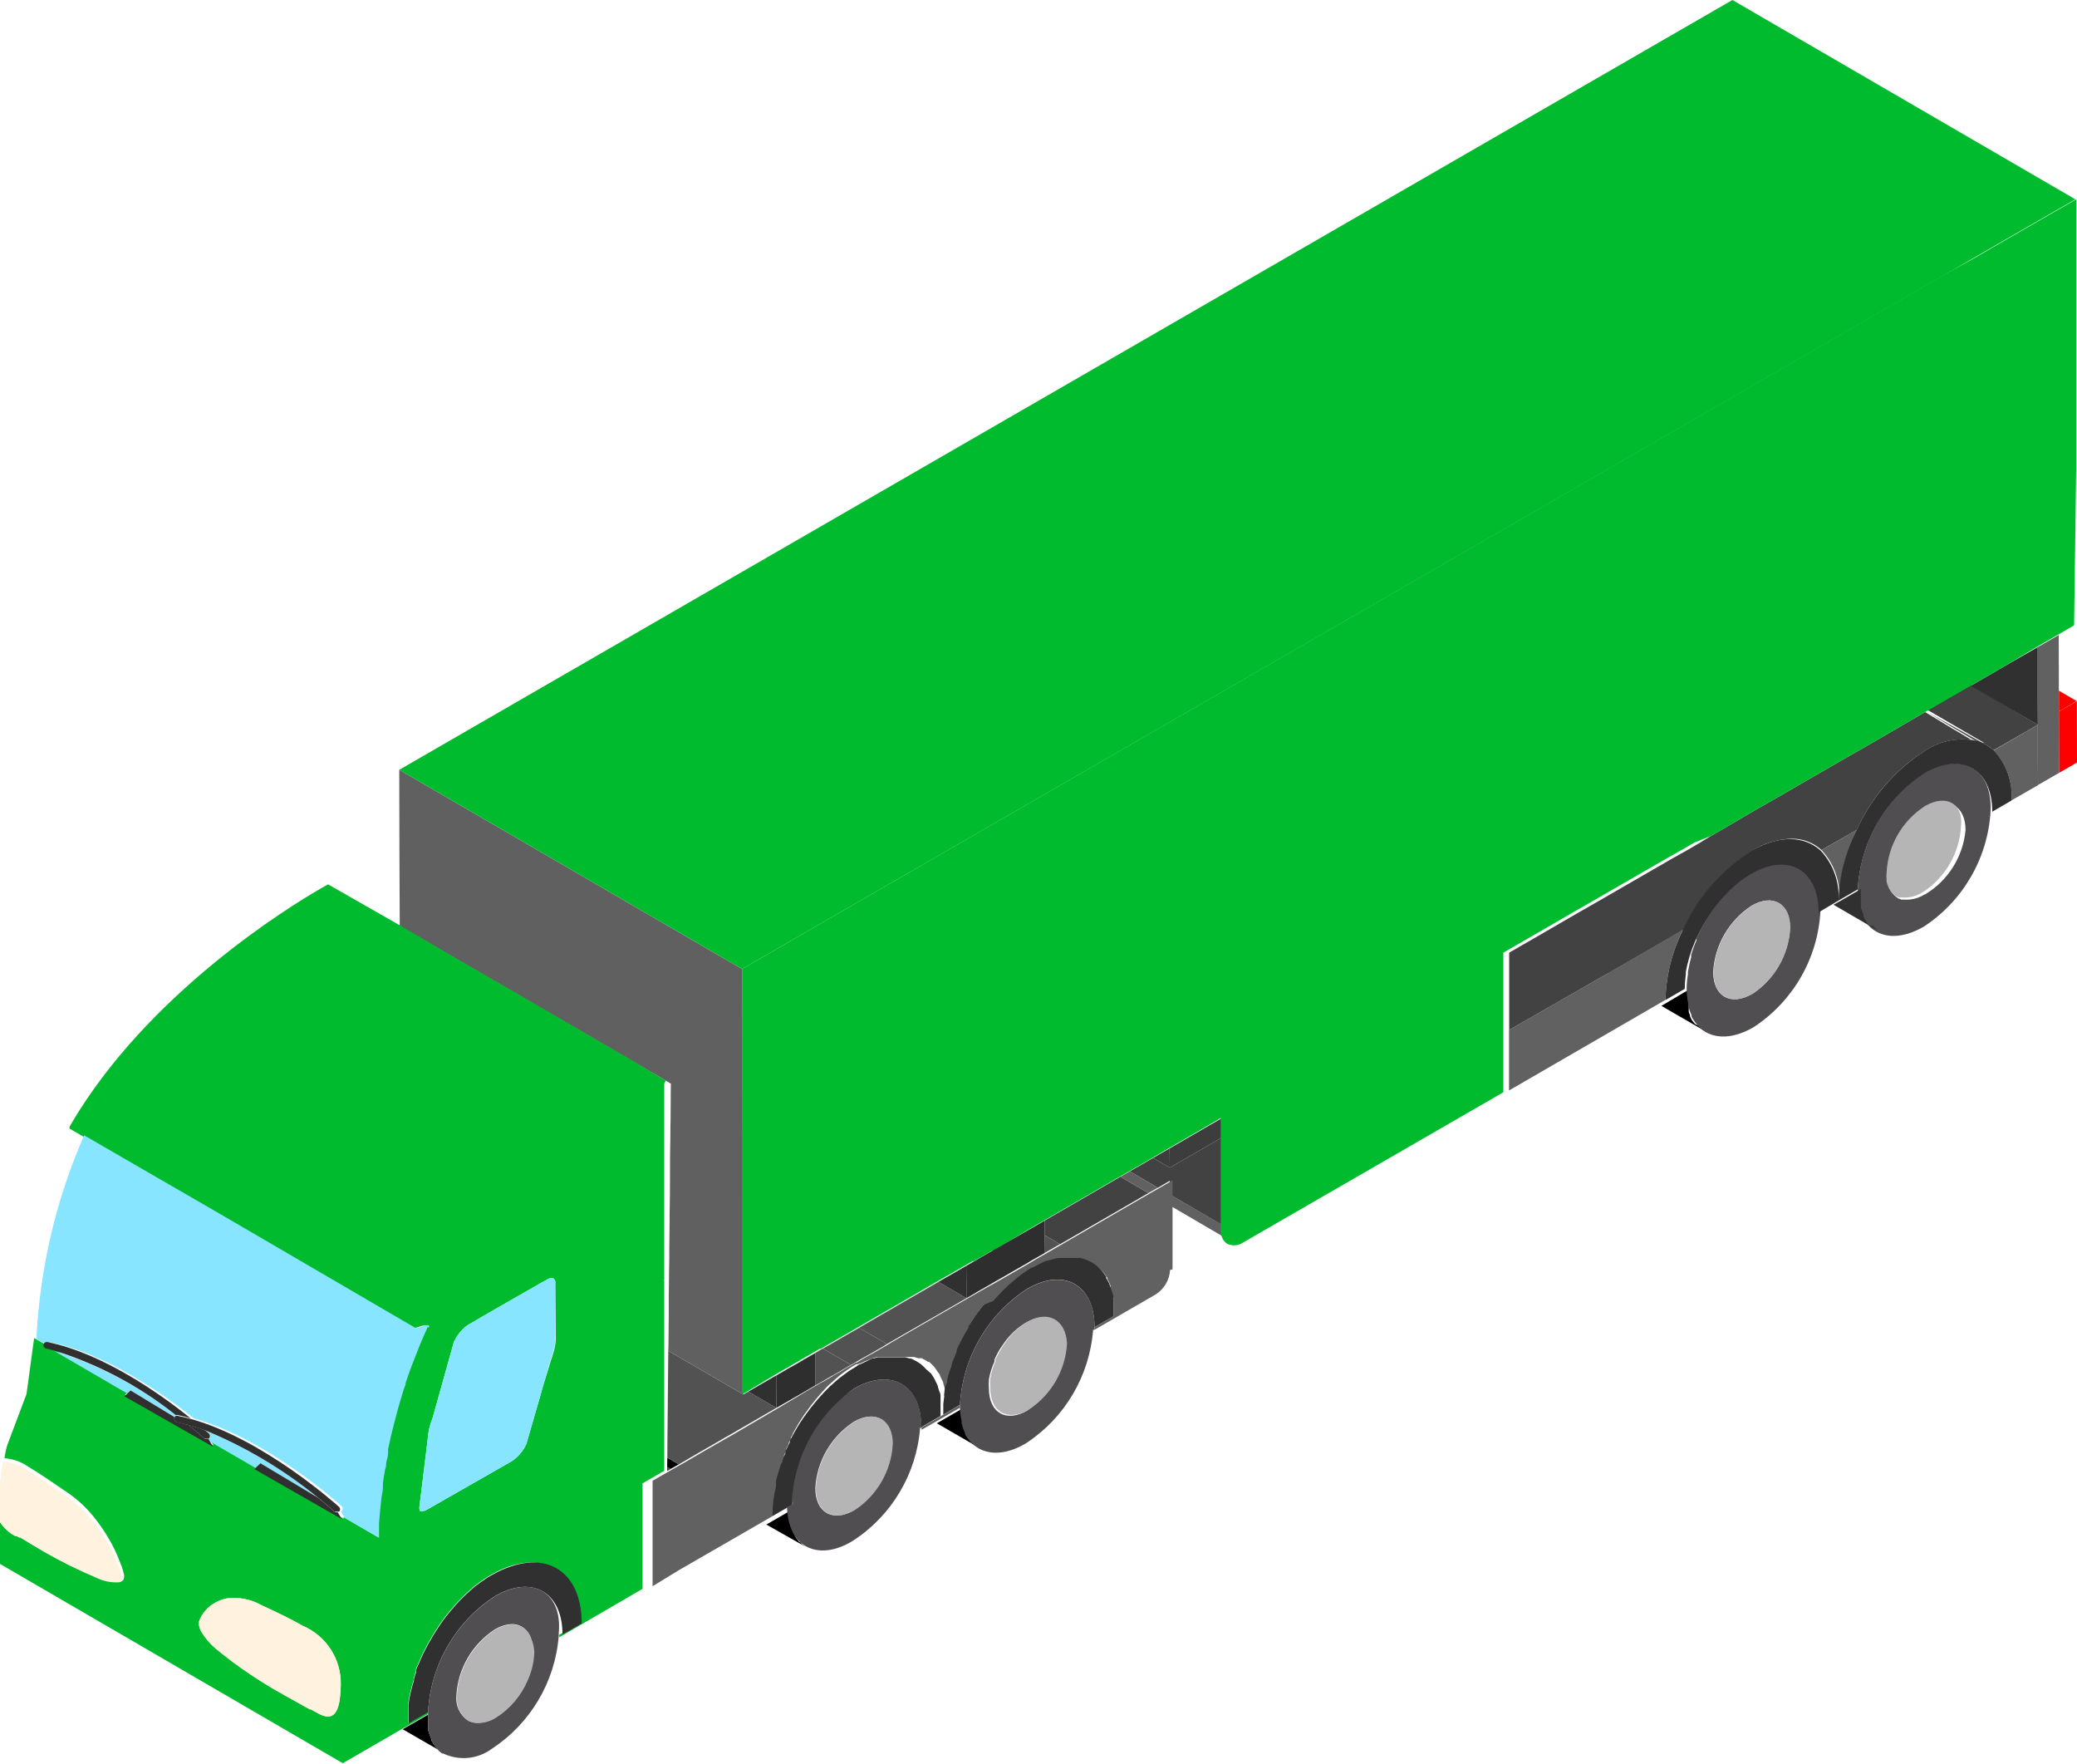
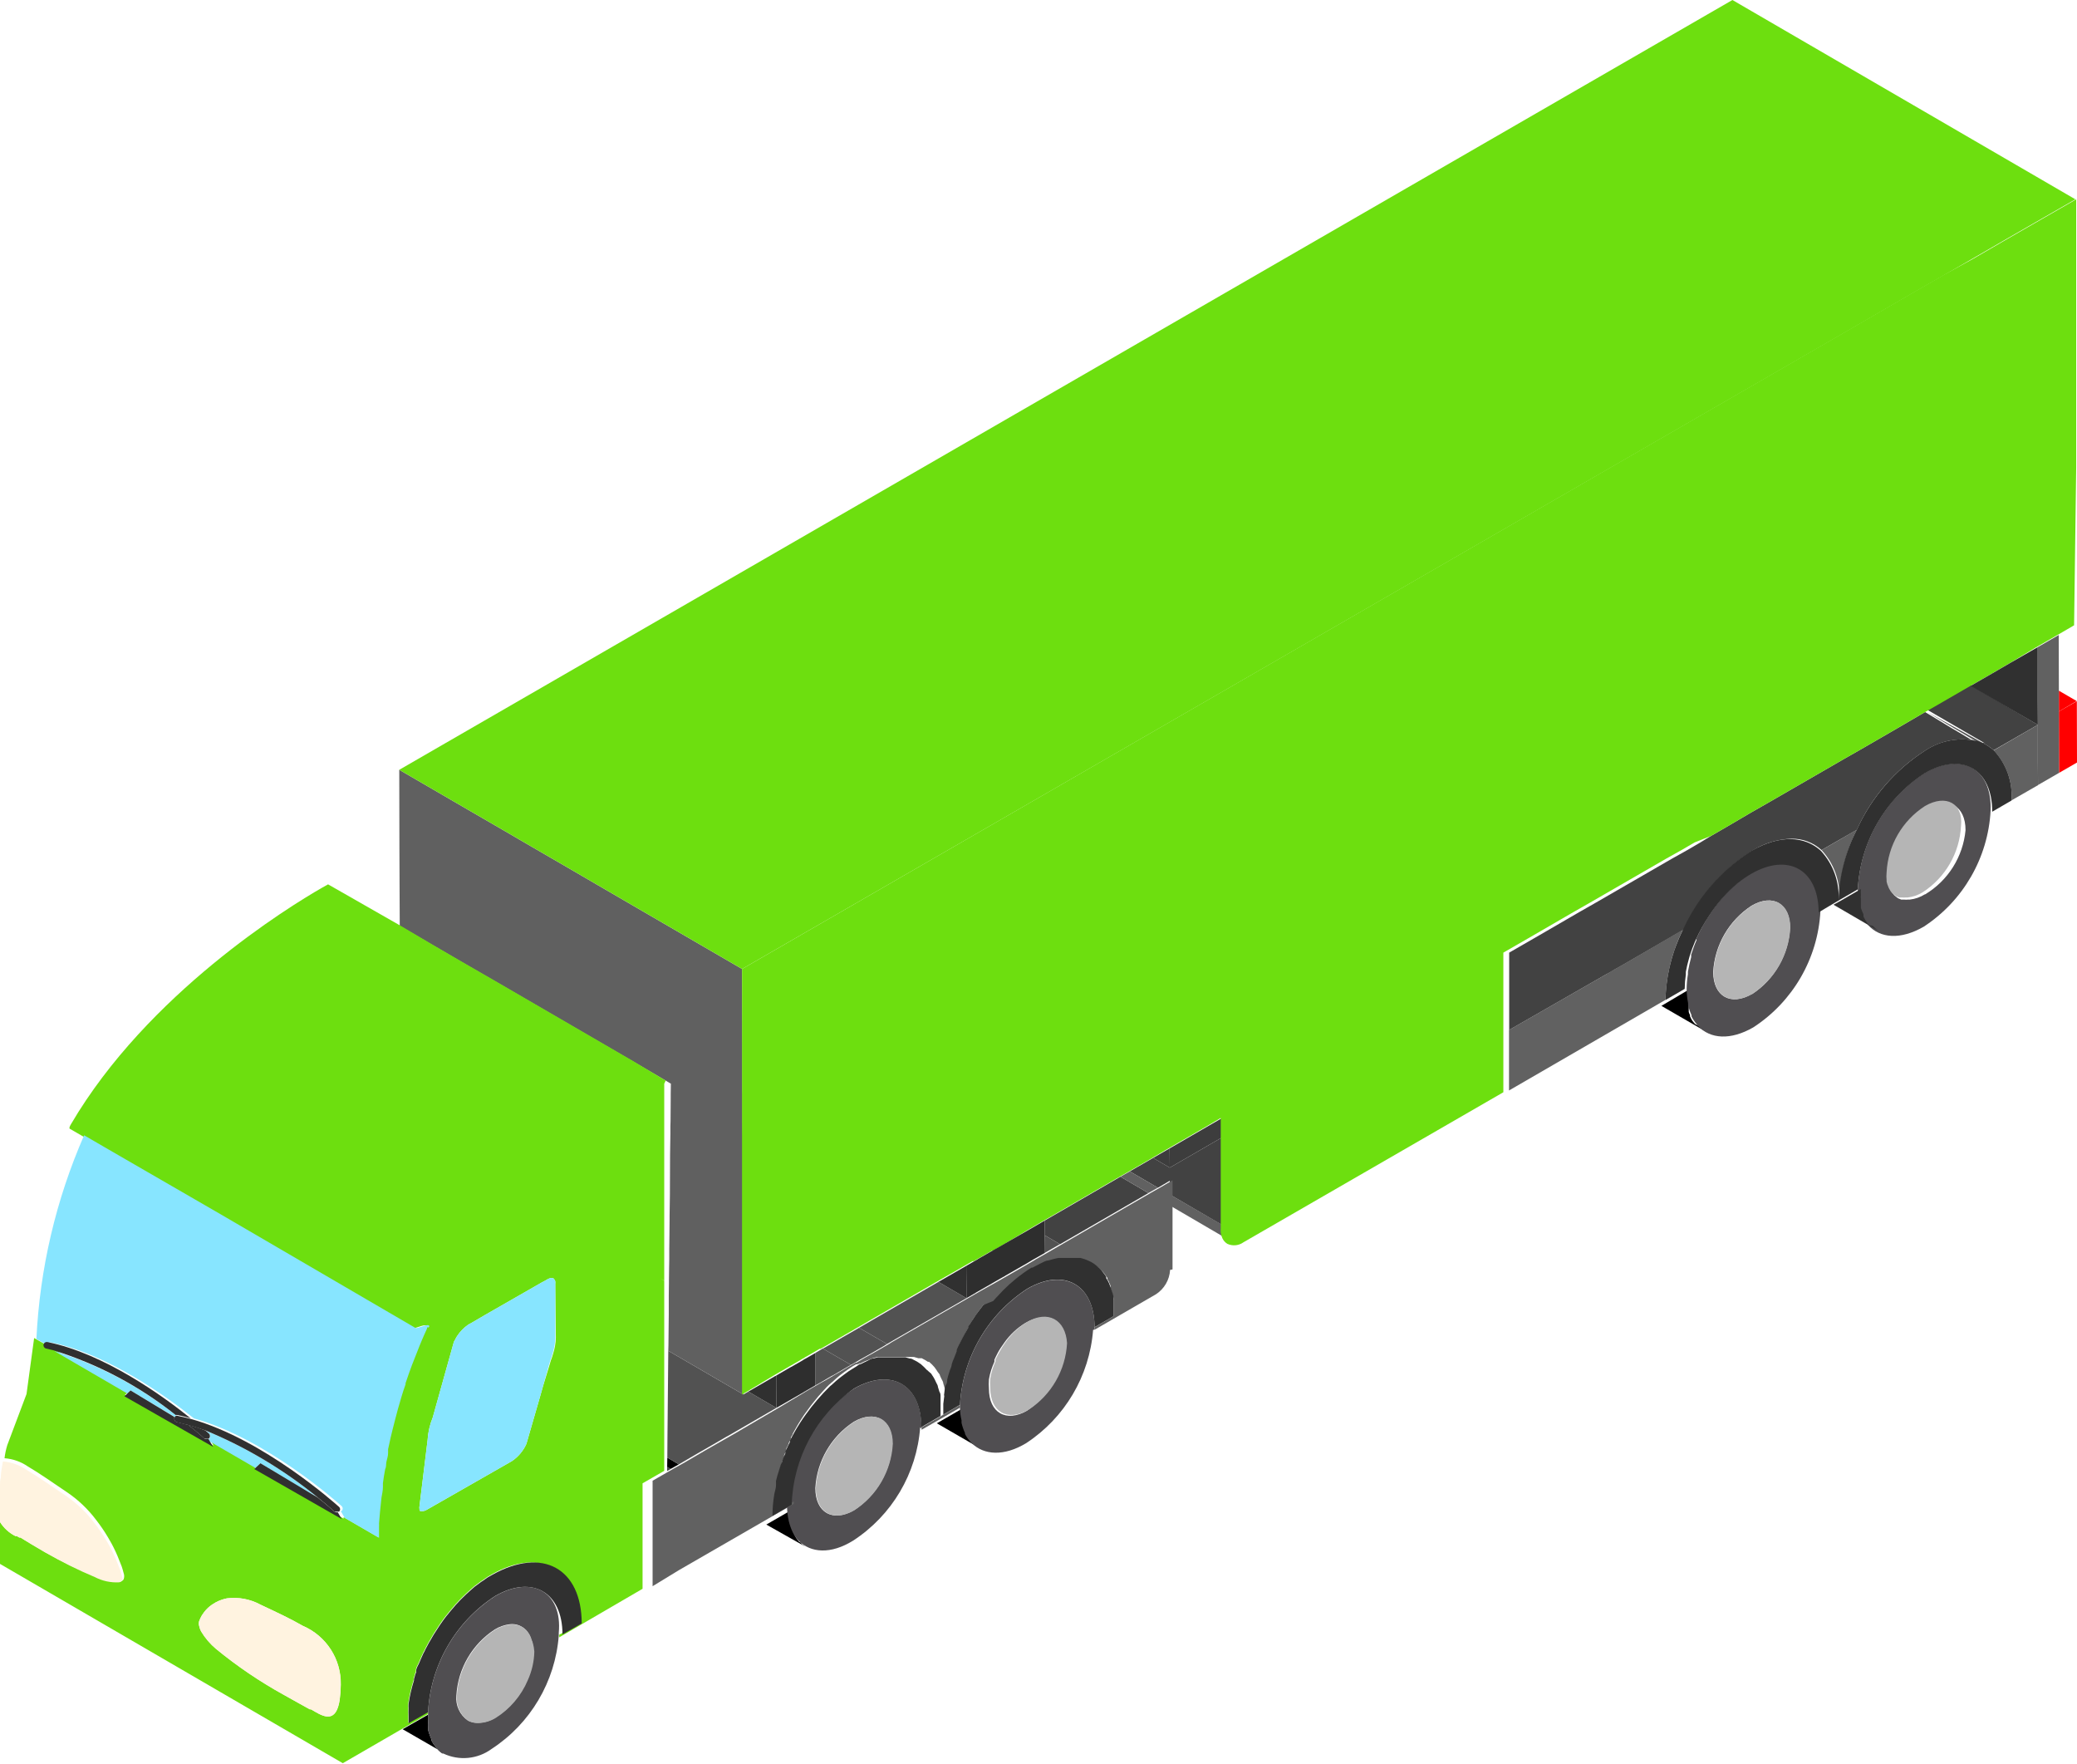
<svg xmlns="http://www.w3.org/2000/svg" id="Capa_1" data-name="Capa 1" data-type="trailer.svg" viewBox="0 0 128.39 109.01">
  <defs>
-     <style>.cls-1{fill:#424242;}.cls-2{fill:red;}.cls-3{fill:#3d3d3d;}.cls-4{fill:#525252;}.cls-5{fill:#504e51;}.cls-6{fill:#616161;}.cls-7{fill:#606060;}.body{fill:#00bb2d;}.cls-10{fill:#87e5ff;}.cls-11{fill:#fff3e0;}.cls-12{fill:#303030;}.cls-13{fill:#2e2e2e;}.cls-14{fill:#b5b5b5;}</style>
+     <style>.cls-1{fill:#424242;}.cls-2{fill:red;}.cls-3{fill:#3d3d3d;}.cls-4{fill:#525252;}.cls-5{fill:#504e51;}.cls-6{fill:#616161;}.cls-7{fill:#606060;}.body{fill:#6DDF0F;}.cls-10{fill:#87e5ff;}.cls-11{fill:#fff3e0;}.cls-12{fill:#303030;}.cls-13{fill:#2e2e2e;}.cls-14{fill:#b5b5b5;}</style>
  </defs>
  <polygon class="cls-1" points="70.99 73.74 65.53 76.9 65.52 76.9 64.58 76.35 64.58 75.44 69.26 72.73 70.99 73.74" />
  <polygon class="cls-1" points="41.46 90.79 41.42 90.82 41.24 90.92 41.24 90.67 41.46 90.79" />
  <polygon class="cls-2" points="127.33 43.94 128.37 43.33 127.27 42.69 127.27 43.98 127.33 43.94" />
  <polygon class="cls-2" points="127.27 43.98 127.28 47.77 127.28 47.77 127.28 47.77 128.39 47.13 128.38 43.34 127.33 43.94 127.27 43.98 127.27 43.98" />
  <path class="cls-1" d="M140.19,72.14l-2.54,1.46-.19.11a2.48,2.48,0,0,0-.74-.46.31.31,0,0,1,.12,0,.8.8,0,0,1,.16.08l-3.63-2.11.77-.44,1.9-1.1Z" transform="translate(-14.22 -27.34)" />
  <polygon class="cls-1" points="125.97 44.8 125.97 44.8 125.97 44.8 125.97 44.8" />
  <path d="M119,90.63c-.06-.07-.12-.13-.17-.2a1.71,1.71,0,0,1-.14-.27h0l0-.08a.08.08,0,0,1,0,0,1.08,1.08,0,0,1-.08-.19l0-.08a.75.75,0,0,1,0-.16.94.94,0,0,1,0-.16.52.52,0,0,1,0-.11.29.29,0,0,1,0-.09l0-.18,0-.26c0-.11,0-.22,0-.34h0l-1.69,1,2.87,1.66a2,2,0,0,1-.42-.34Z" transform="translate(-14.22 -27.34)" />
  <path class="cls-1" d="M136.47,73.15a4.15,4.15,0,0,0-3.27.6A11.27,11.27,0,0,0,129,78.63l-1.31.75-.87.5a2.66,2.66,0,0,0-1.87-.7,4.84,4.84,0,0,0-2.4.73,11.36,11.36,0,0,0-4.25,4.89l-3.09,1.79-.76.44-.43.24-.28.17-.23.12h0l-6,3.44V86.22l1.84-1.06.5-.29,1.19-.69.81-.47h0l1-.57,4.71-2.72h0l1-.56.77-.45,0,0h0L120,79l1-.58,1.48-.87h0l1-.57,4.71-2.72,1-.57.78-.45,0,0,1.14-.66,0,0,.5-.29,1.13-.66.48-.28h0l1.65,1,.75.44.16.1.12.07.16.09Z" transform="translate(-14.22 -27.34)" />
  <polygon class="cls-1" points="72.31 73.83 72.31 72.98 71.58 73.41 71.57 73.41 69.84 72.4 71.28 71.57 72.31 72.17 75.75 70.18 75.76 75.84 72.31 73.83" />
  <polygon class="cls-3" points="75.75 70.18 72.31 72.17 72.3 70.98 74.72 69.58 75.74 68.99 75.75 70.18" />
  <polygon class="cls-3" points="72.31 72.17 71.28 71.57 72.3 70.98 72.31 72.17" />
  <path d="M74.31,116.46l0,0a.4.4,0,0,1-.1-.12L74,116.1,74,116l0-.06s0,0,0,0a2.12,2.12,0,0,1-.14-.31l-.06-.26a.75.75,0,0,1,0-.16,4,4,0,0,1-.11-.8l-1.56.9,2.63,1.52,0,0a1.71,1.71,0,0,1-.2-.18A.46.46,0,0,0,74.31,116.46Z" transform="translate(-14.22 -27.34)" />
  <polygon points="58.15 87.52 58.15 87.52 58.15 87.52 58.15 87.52 58.15 87.52" />
  <path d="M63.62,122.64h0s0,0,0,0,0,0,0,0l-.16-.21a.7.7,0,0,1-.08-.14.31.31,0,0,1-.05-.1l0,0v0a1.26,1.26,0,0,1-.12-.29.85.85,0,0,1-.06-.17,1.17,1.17,0,0,1,0-.2v0s0-.08,0-.13a1.35,1.35,0,0,0,0-.18s0-.1,0-.15a1.11,1.11,0,0,1,0-.19,1.48,1.48,0,0,1,0-.21l-1.56.9L64,122.93l-.14-.1c-.05,0-.1-.1-.15-.15Z" transform="translate(-14.22 -27.34)" />
  <polygon points="41.96 90.51 41.46 90.79 41.24 90.67 41.25 90.09 41.96 90.51" />
  <path d="M41.68,135.7l-2.57-1.48,1.57-.9a2.6,2.6,0,0,0,0,.4s0,.06,0,.09a1.87,1.87,0,0,0,0,.25,1.16,1.16,0,0,0,0,.18,2,2,0,0,0,.11.35,1.86,1.86,0,0,0,.1.25l0,.07a2,2,0,0,1,.11.2l.09.12a1.66,1.66,0,0,0,.16.21,2.5,2.5,0,0,0,.24.22Z" transform="translate(-14.22 -27.34)" />
  <path class="cls-4" d="M137,73.38a.8.8,0,0,0-.16-.08.31.31,0,0,0-.12,0l-.18-.08h0l-.06,0-.3-.18-.16-.09-.12-.07-.16-.1-.75-.44-1.65-1,0,0Z" transform="translate(-14.22 -27.34)" />
  <path class="cls-5" d="M122.51,81.27a6.62,6.62,0,0,0-.84.58,8.87,8.87,0,0,0-1.75,2,9.44,9.44,0,0,0-.83,1.49,1.17,1.17,0,0,0,0,.11c-.13.29-.23.59-.33.89a1,1,0,0,1,0,.16c-.08.3-.15.6-.2.9,0,0,0,.07,0,.1v.06a5.8,5.8,0,0,0-.08.91,4.65,4.65,0,0,0,.09.87.52.52,0,0,0,0,.11,2.91,2.91,0,0,0,.21.63l0,.08a2.36,2.36,0,0,0,.32.48l.09.12c.76.8,2,.89,3.41.08a9.15,9.15,0,0,0,4.15-7.18C126.67,81,124.8,80,122.51,81.27Zm0,7.51c-1.31.75-2.38.15-2.39-1.36a5.25,5.25,0,0,1,2.37-4.1c1.31-.76,2.38-.14,2.38,1.36A5.21,5.21,0,0,1,122.53,88.78Z" transform="translate(-14.22 -27.34)" />
  <path class="cls-5" d="M133.2,75.11a9.13,9.13,0,0,0-4.14,7.18,4.79,4.79,0,0,0,.08.88v.06a2.82,2.82,0,0,0,.21.62l0,.14a2.56,2.56,0,0,0,.35.53l0,0c.75.82,2,.92,3.43.1a9.16,9.16,0,0,0,4.14-7.18C137.37,74.85,135.5,73.78,133.2,75.11Zm0,7.51a2.21,2.21,0,0,1-.92.32h-.09a1.37,1.37,0,0,1-.29,0h0l-.16,0-.19-.08a2.43,2.43,0,0,1-.25-.2l0,0a1.56,1.56,0,0,1-.17-.25.61.61,0,0,1-.05-.12,1.6,1.6,0,0,1-.11-.33s0,0,0-.08a2.49,2.49,0,0,1,0-.49,5.2,5.2,0,0,1,2.37-4.1c1.31-.76,2.38-.15,2.38,1.36A5.19,5.19,0,0,1,133.22,82.62Z" transform="translate(-14.22 -27.34)" />
  <path class="cls-4" d="M77.43,105.8l-.19.12c.15-.1.3-.2.46-.29Z" transform="translate(-14.22 -27.34)" />
  <polygon class="cls-4" points="61.34 79.32 61.34 79.31 60.35 79.88 61.34 79.32" />
  <polygon class="cls-4" points="56.94 84.34 56.93 84.34 56.93 84.34 56.94 84.34" />
  <path class="cls-4" d="M71.13,111.65l0,0-.07,0,.09.07Z" transform="translate(-14.22 -27.34)" />
  <path class="cls-4" d="M71.53,112.05a0,0,0,0,1,0,0l0,0h0Z" transform="translate(-14.22 -27.34)" />
  <polygon class="cls-4" points="59.74 80.24 55.64 82.6 54.83 83.07 53.1 82.07 53.91 81.6 58.01 79.23 59.74 80.24" />
  <polygon class="cls-4" points="60.35 79.89 60.35 79.88 59.73 80.24 60.35 79.89" />
  <path class="cls-4" d="M72.31,114a.31.31,0,0,0,0-.1h0a.42.42,0,0,0,0-.12v0s0,.06,0,.09S72.31,113.94,72.31,114Z" transform="translate(-14.22 -27.34)" />
  <path class="cls-4" d="M72.25,113.65v0Z" transform="translate(-14.22 -27.34)" />
  <polygon class="cls-4" points="49.66 86.06 49.69 86.05 50.41 85.62 49.68 86.04 49.66 86.06" />
  <polygon class="cls-4" points="47.99 87.02 44.95 88.78 44.94 88.78 43.96 89.35 43.14 89.82 41.96 90.51 41.25 90.09 41.26 88.72 41.27 87.79 41.27 87.78 41.28 86.65 41.31 83.49 45.95 86.19 46.26 86.01 47.99 87.02" />
  <polygon class="cls-4" points="52.6 84.36 52.15 84.62 51.47 85.02 51.46 85.02 51.42 85.04 51.33 85.09 50.65 85.49 50.41 85.62 50.41 83.62 50.42 83.61 50.86 83.35 52.6 84.36" />
  <path class="cls-4" d="M80.79,105h0Z" transform="translate(-14.22 -27.34)" />
  <path class="cls-4" d="M79.56,105h-.1l.2,0Z" transform="translate(-14.22 -27.34)" />
  <path class="cls-4" d="M78.44,105.26l0,0-.11,0,.24-.1Z" transform="translate(-14.22 -27.34)" />
  <polygon class="cls-4" points="64.58 76.35 64.58 77.44 65.52 76.9 65.52 76.9 64.58 76.35" />
  <path class="cls-5" d="M81.88,109.52v-.14h0c0-2.63-1.88-3.7-4.17-2.37a9.16,9.16,0,0,0-4.15,7.18.76.76,0,0,0,0,.15,3.37,3.37,0,0,0,.1.8.75.75,0,0,0,0,.16,3.36,3.36,0,0,0,.21.61l0,.06a2.24,2.24,0,0,0,.35.5.46.46,0,0,1,.07.07c.76.75,2,.82,3.36,0a9.22,9.22,0,0,0,4.14-7h0Zm-4.15,5c-1.31.76-2.38.15-2.38-1.36v0a3.6,3.6,0,0,1,0-.56h0a4.07,4.07,0,0,1,.14-.58v0a5.55,5.55,0,0,1,.2-.52.61.61,0,0,1,0-.12c.06-.14.14-.29.21-.43s.26-.43.4-.62a4.37,4.37,0,0,1,1.32-1.23c1.31-.76,2.38-.15,2.39,1.35A5.25,5.25,0,0,1,77.73,114.51Z" transform="translate(-14.22 -27.34)" />
  <path class="cls-4" d="M69.44,111.07h0Z" transform="translate(-14.22 -27.34)" />
  <path class="cls-4" d="M68.87,111.12H68.8a.22.22,0,0,0-.11,0l.27,0Z" transform="translate(-14.22 -27.34)" />
  <path class="cls-4" d="M70.38,111.24l0,0a.06.06,0,0,0,0,0l-.07,0,.14,0Z" transform="translate(-14.22 -27.34)" />
  <path class="cls-4" d="M70,111.12h0Z" transform="translate(-14.22 -27.34)" />
  <path class="cls-4" d="M70.12,111.16l-.1,0h0l.06,0Z" transform="translate(-14.22 -27.34)" />
  <path class="cls-4" d="M70.64,111.34l0,0-.16-.06h0Z" transform="translate(-14.22 -27.34)" />
  <polygon class="cls-4" points="54.83 83.07 54.66 83.18 53.85 83.65 53.15 84.04 52.66 84.33 52.65 84.33 52.6 84.36 50.86 83.35 50.92 83.32 50.93 83.32 51.42 83.04 52.11 82.64 52.93 82.17 53.1 82.07 54.83 83.07" />
  <path class="cls-4" d="M68.45,111.2l-.34.1.27-.07Z" transform="translate(-14.22 -27.34)" />
  <path class="cls-4" d="M68,111.32l-.33.14-.09,0c.16-.07.31-.14.46-.19Z" transform="translate(-14.22 -27.34)" />
  <path class="cls-4" d="M67.49,111.56l-.15.07h0l-.06,0,0,0-.12.07.19-.1Z" transform="translate(-14.22 -27.34)" />
  <path class="cls-5" d="M71.18,115.63v-.08h0c0-2.63-1.87-3.7-4.17-2.38a9.15,9.15,0,0,0-4.14,7.18v.15a4.48,4.48,0,0,0,.11.86v0a3.4,3.4,0,0,0,.24.68l0,0a2,2,0,0,0,.36.52l0,0c.75.77,2,.86,3.38,0a9.16,9.16,0,0,0,4.14-7h0ZM67,120.69c-1.31.75-2.38.14-2.38-1.37a5.25,5.25,0,0,1,2.37-4.1c1.31-.76,2.38-.15,2.39,1.36A5.24,5.24,0,0,1,67,120.69Z" transform="translate(-14.22 -27.34)" />
  <path class="cls-5" d="M44.82,126a9.12,9.12,0,0,0-4.14,7.18v.15a2.6,2.6,0,0,0,0,.4s0,.06,0,.09a1.87,1.87,0,0,0,0,.25,1.16,1.16,0,0,0,0,.18,2,2,0,0,0,.11.35,1.86,1.86,0,0,0,.1.25l0,.07a2,2,0,0,1,.11.2l.09.12a1.66,1.66,0,0,0,.16.21,2.5,2.5,0,0,0,.24.22l0,0,0,0s0,0,0,0l.07.05.06,0a2.93,2.93,0,0,0,3-.29,9.2,9.2,0,0,0,4.14-7v-.16C49,125.74,47.11,124.66,44.82,126Zm2,5.17a5.14,5.14,0,0,1-2,2.34,2,2,0,0,1-1.12.31,1.25,1.25,0,0,1-.56-.14,1.67,1.67,0,0,1-.71-1.53,5.23,5.23,0,0,1,2.38-4.1,2.31,2.31,0,0,1,.92-.32,1.17,1.17,0,0,1,1,.36,1.4,1.4,0,0,1,.33.6,1.07,1.07,0,0,1,.07.19v0a2.46,2.46,0,0,1,.05.49A4.62,4.62,0,0,1,46.81,131.16Z" transform="translate(-14.22 -27.34)" />
  <path class="cls-6" d="M140.19,74.34v-2.2h0l-2.54,1.47-.19.11a4.09,4.09,0,0,1,1.1,3.09l1.64-.94h0Z" transform="translate(-14.22 -27.34)" />
  <polygon class="cls-6" points="127.28 47.76 127.28 47.77 125.98 48.52 125.97 47 125.97 44.8 125.96 43.21 125.96 40 127.26 39.25 127.27 42.69 127.27 43.98 127.28 47.76" />
  <path class="cls-6" d="M129,78.62l-1.31.76-.87.5h0a4.16,4.16,0,0,1,1.1,3.08l-1.19.69h0l.69-.4.5-.28A10.12,10.12,0,0,1,129,78.62Z" transform="translate(-14.22 -27.34)" />
  <path class="cls-6" d="M118.25,84.8a10.36,10.36,0,0,0-1.08,4.34l-.5.29-9.17,5.31V91h0l6-3.44.23-.13.28-.17.43-.24.76-.44Z" transform="translate(-14.22 -27.34)" />
  <path class="cls-6" d="M90.41,104.11l-3.87-2.26v-.68l3.45,2a1.64,1.64,0,0,0,0,.23,1.29,1.29,0,0,0,.1.35A.81.81,0,0,0,90.41,104.11Z" transform="translate(-14.22 -27.34)" />
  <polygon class="cls-6" points="71.57 73.41 70.99 73.74 69.26 72.73 69.84 72.4 71.57 73.41" />
  <polygon class="cls-6" points="67.66 82.19 67.66 82.19 67.66 82.19 67.66 82.19 67.66 82.19" />
  <polygon class="cls-6" points="67.66 82.04 68.67 81.45 67.66 82.04 67.66 82.04" />
  <path class="cls-6" d="M78.78,105.14h0l-.23.09-.24.1h0C78.46,105.26,78.62,105.19,78.78,105.14Z" transform="translate(-14.22 -27.34)" />
  <path class="cls-6" d="M81,105.05h0a.42.42,0,0,0-.16,0l0,0h0Z" transform="translate(-14.22 -27.34)" />
  <path class="cls-6" d="M81.81,105.47l-.3-.21h0a2.27,2.27,0,0,1,.32.22Z" transform="translate(-14.22 -27.34)" />
  <path class="cls-6" d="M79.66,104.93l-.2,0h0l.25,0Z" transform="translate(-14.22 -27.34)" />
  <path class="cls-6" d="M79,105.07l-.2.06.29-.08Z" transform="translate(-14.22 -27.34)" />
  <path class="cls-6" d="M82,105.67a.52.52,0,0,0-.11-.1l.14.13Z" transform="translate(-14.22 -27.34)" />
  <path class="cls-6" d="M82.61,106.49h0l-.1-.18,0,0Z" transform="translate(-14.22 -27.34)" />
  <path class="cls-6" d="M81.3,105.16l-.09,0,.24.11Z" transform="translate(-14.22 -27.34)" />
  <path class="cls-6" d="M83.05,108.39v-.2A1.41,1.41,0,0,1,83.05,108.39Z" transform="translate(-14.22 -27.34)" />
  <polygon class="cls-6" points="56.96 88.22 57.15 88.11 56.96 88.21 56.96 88.22" />
  <path class="cls-6" d="M71.18,115.7h0v0Z" transform="translate(-14.22 -27.34)" />
  <path class="cls-6" d="M69,111.11l-.27,0h0l.34,0Z" transform="translate(-14.22 -27.34)" />
  <path class="cls-6" d="M69.49,111.08h0Z" transform="translate(-14.22 -27.34)" />
  <path class="cls-6" d="M72,112.85l0-.06c0,.09.07.18.11.28C72.06,113,72,112.92,72,112.85Z" transform="translate(-14.22 -27.34)" />
  <path class="cls-6" d="M71.74,112.35a2.07,2.07,0,0,1,.15.25A2.07,2.07,0,0,0,71.74,112.35Z" transform="translate(-14.22 -27.34)" />
  <path class="cls-6" d="M71.5,112l.17.22-.12-.17h0a0,0,0,0,0,0,0Z" transform="translate(-14.22 -27.34)" />
  <path class="cls-6" d="M70.35,111.23l-.14,0h-.14Z" transform="translate(-14.22 -27.34)" />
  <path class="cls-6" d="M69.94,111.12h0l-.15,0Z" transform="translate(-14.22 -27.34)" />
  <path class="cls-6" d="M71,111.56l-.16-.1.25.17Z" transform="translate(-14.22 -27.34)" />
  <path class="cls-6" d="M70.74,111.4l-.1-.06-.17-.07Z" transform="translate(-14.22 -27.34)" />
  <polygon class="cls-6" points="56.94 84.34 56.94 84.34 56.93 84.34 56.94 84.34" />
  <path class="cls-6" d="M72.34,114.2h0a1.2,1.2,0,0,0,0-.2s0-.11,0-.16C72.31,114,72.33,114.07,72.34,114.2Z" transform="translate(-14.22 -27.34)" />
  <path class="cls-6" d="M72.25,113.65v0l-.06-.25h0C72.21,113.46,72.23,113.55,72.25,113.65Z" transform="translate(-14.22 -27.34)" />
  <path class="cls-6" d="M72.38,114.86h0v-.06a2.83,2.83,0,0,0,0-.29v-.22c0,.18,0,.37,0,.57Z" transform="translate(-14.22 -27.34)" />
  <path class="cls-6" d="M68.55,111.18l-.1,0-.07,0Z" transform="translate(-14.22 -27.34)" />
  <path class="cls-6" d="M73.56,114.18h0l-1.18.69h0l-1,.58-.19.11v.15l.82-.47,1.56-.9Z" transform="translate(-14.22 -27.34)" />
  <path class="cls-6" d="M86.55,105.83a1.93,1.93,0,0,1-.88,1.51l-3.79,2.19v-.15l1-.59.17-.1a2.81,2.81,0,0,0,0-.29v-.18s0,0,0,0h0a1.49,1.49,0,0,0,0-.21l0-.23v0a.22.22,0,0,1,0-.08s0,0,0,0a.08.08,0,0,0,0,0,.43.43,0,0,0,0-.12c0-.13-.06-.25-.1-.37a1.42,1.42,0,0,0-.07-.22s0,0,0-.06l0-.09a1.6,1.6,0,0,0-.1-.23c0-.07-.07-.13-.1-.19l0,0s0,0,0,0l0-.09-.09-.12a1.33,1.33,0,0,0-.14-.19,1,1,0,0,0-.14-.15l0,0-.11-.1-.1-.09h0l-.13-.09-.06,0-.06,0,0,0h0l0,0-.15-.08-.09,0-.18-.07h0l-.16,0h-.09l0,0h-.16l-.23,0a3.23,3.23,0,0,0-.44,0h-.31l-.1,0h0l-.36.08-.09,0a1.17,1.17,0,0,0-.2.06h0l-.23.09h0s0,0,0,0h0l0,0-.11,0h0a0,0,0,0,1,0,0l-.21.1,0,0-.12.06-.12.06h0l0,0-.23.15,0,0-.19.13-.08,0-.44.33,0,0,0,0h0l-.06,0a0,0,0,0,0,0,0,2.61,2.61,0,0,0-.31.27.69.69,0,0,0-.13.11l-.24.24-.48.51-.07.08-.06.07L75,108l-.07.09-.06.08q-.16.21-.33.45l0,0,0,0c-.13.2-.27.4-.39.61a.25.25,0,0,0,0,.07c-.14.23-.28.47-.4.71a2.44,2.44,0,0,0-.14.28l-.05.09a.42.42,0,0,0,0,.1s0,0,0,0a.61.61,0,0,0-.07.14l0,.1a0,0,0,0,1,0,0c-.06.13-.11.27-.16.4a3.39,3.39,0,0,0-.15.41h0a0,0,0,0,1,0,0c0,.15-.1.3-.14.45s-.1.33-.14.49h0c0,.11,0,.21-.08.32a.44.44,0,0,1,0,.1c0,.14-.06.28-.08.41s0,.12,0,.19l-.06.48v.07c0,.17,0,.35,0,.52a2.85,2.85,0,0,0,0-.33v-.1a.28.28,0,0,1,0-.09s0-.06,0-.09a1.52,1.52,0,0,0,0-.21.22.22,0,0,0,0-.08s0,0,0-.08,0,0,0-.08a.44.44,0,0,0,0-.1v0c0-.09,0-.18-.06-.25h0l-.09-.3c0-.1-.07-.19-.11-.28l-.09-.19c0-.08-.09-.17-.15-.25l-.07-.11-.12-.17h0l0,0a2.73,2.73,0,0,0-.34-.34l0,0,0,0s0,0,0,0l-.07,0-.16-.1-.11-.06-.11-.06h0a.15.15,0,0,0-.07,0l-.07,0h0l-.07,0h0l-.28-.08h-.3l-.28,0h-.23l-.28,0H68.8l-.11,0h0l-.09,0-.17,0-.27.08h0l-.46.18-.13.06-.15.07h0l-.06,0a0,0,0,0,0,0,0h0l-.12.06-.09,0a4,4,0,0,0-.44.27s0,0,0,0l-.3.21-.29.22c-.15.12-.29.25-.43.38l-.11.09a.27.27,0,0,1-.08.07l0,0a4,4,0,0,0-.35.36l-.17.19-.18.2c-.25.3-.49.6-.72.93-.06.07-.11.15-.17.23-.25.37-.48.76-.69,1.15,0,.08-.08.15-.11.22a.2.2,0,0,0,0,.08c0,.07-.07.13-.1.2a.47.47,0,0,0-.05.1c0,.1-.09.2-.13.3a.36.36,0,0,0,0,.09c0,.11-.1.22-.14.33a.56.56,0,0,0,0,.12c0,.08-.07.16-.1.25l-.12.37c-.07.22-.13.43-.18.65h0l0,.12,0,.15,0,.15a2.7,2.7,0,0,0-.08.41,8.6,8.6,0,0,0-.11,1.32l1.19-.68v.15l-1.56.9-5.53,3.19-1.64,1,0-6.52,1.34-.77.18-.1,0,0,.5-.28,1.18-.69.82-.47,1-.57h0l3-1.76,1.67-1,0,0,.73-.42.24-.13.68-.4.09-.05,0,0h0l.68-.4.45-.26.05,0h0l.49-.29.7-.39.81-.47.17-.11.81-.47,4.1-2.36.61-.35h0l1-.56h0l.68-.39h0l.09-.05,0,0h0l1.13-.65h0l0,0h0l.5-.3.74-.42.93-.54h0l5.46-3.16.58-.33h0l.73-.43v5.51Z" transform="translate(-14.22 -27.34)" />
  <polygon class="cls-7" points="45.95 85.84 45.95 86.19 41.31 83.49 41.32 83.14 41.34 81.23 41.34 80.08 41.35 79.3 41.35 79.14 41.36 78.36 41.36 78.35 41.37 77.84 41.37 77.2 41.38 76.4 41.39 75.46 41.39 75.17 41.41 73.85 41.42 71.39 41.44 70.08 41.44 69.61 41.45 69.29 41.46 67.92 41.46 67.62 41.47 66.98 41.15 66.79 39.1 65.59 30.7 60.71 28.55 59.47 26.73 58.41 24.71 57.23 24.71 57.1 24.7 54.99 24.69 52.51 24.68 47.58 28.95 50.06 31.09 51.3 32.91 52.36 35.05 53.6 36.87 54.66 39.02 55.91 45.87 59.89 45.89 64.57 45.89 67.43 45.9 67.66 45.9 69.44 45.91 70.2 45.91 74 45.92 76.48 45.92 78.1 45.93 79.04 45.93 80.49 45.94 81.01 45.94 83.91 45.95 85.84" />
  <polygon class="cls-7" points="0 92.85 0.01 93.88 0 92.85 0 92.85" />
  <path class="cls-14" d="M133.21,77.16a5.2,5.2,0,0,0-2.37,4.1,2.49,2.49,0,0,0,0,.49s0,0,0,.08a1.6,1.6,0,0,0,.11.33.37.37,0,0,0,.05.11,1.3,1.3,0,0,0,.17.26l0,0a2.43,2.43,0,0,0,.25.2l.19.08.16,0h0a1.37,1.37,0,0,0,.29,0h.09a2.21,2.21,0,0,0,.92-.32,5.19,5.19,0,0,0,2.37-4.1C135.59,77,134.52,76.4,133.21,77.16Z" transform="translate(-14.22 -27.34)" />
  <path class="cls-14" d="M122.51,83.32a5.25,5.25,0,0,0-2.37,4.1c0,1.51,1.08,2.11,2.39,1.36a5.21,5.21,0,0,0,2.36-4.1C124.89,83.18,123.82,82.56,122.51,83.32Z" transform="translate(-14.22 -27.34)" />
  <path class="cls-14" d="M77.71,109.05a4.37,4.37,0,0,0-1.32,1.23,5.44,5.44,0,0,0-.39.62c-.08.14-.16.29-.23.44s0,.07,0,.11a5.55,5.55,0,0,0-.2.52v0a4.07,4.07,0,0,0-.14.58h0a3.6,3.6,0,0,0,0,.56v0c0,1.51,1.07,2.12,2.38,1.36a5.25,5.25,0,0,0,2.37-4.11C80.09,108.9,79,108.29,77.71,109.05Z" transform="translate(-14.22 -27.34)" />
  <path class="cls-14" d="M69.41,116.58c0-1.51-1.08-2.12-2.39-1.36a5.25,5.25,0,0,0-2.37,4.1c0,1.51,1.07,2.12,2.38,1.37A5.24,5.24,0,0,0,69.41,116.58Z" transform="translate(-14.22 -27.34)" />
  <path class="body" d="M142.56,56.23V44.59l0-4.93-4.26,2.45-2.12,1.23-1.82,1-2.14,1.23-1.81,1.05-2.14,1.24L60.09,87.23l0,4.68v2.74h0v2.11h0v4.58h0v12.19l.31-.18,1.66-1h0l0,0,.93-.54h0l.68-.39.09-.06,0,0,.68-.39h0l.44-.26.06,0h0l.49-.28.69-.4.82-.47.17-.1.81-.47,4.1-2.37.61-.35,1-.57.12-.07.57-.33.09,0,0,0-.18-.11.18.1,1.13-.65.06,0,.5-.29,1.67-1,.79-.46,4.68-2.71.58-.33,1.44-.83,1-.59,2.42-1.4,1-.59v6.85a1.64,1.64,0,0,0,0,.23,1.29,1.29,0,0,0,.1.35.81.81,0,0,0,.31.35,1,1,0,0,0,1-.1l16.06-9.27V91h0V86.22l1.84-1.06.5-.29,1.19-.69.81-.47h0l1-.57,4.71-2.72h0l1-.56.77-.45,0,0h0L120,79l1-.58,1.48-.87h0l1-.57,4.71-2.72,1-.57.78-.45,0,0,1.14-.66,0,0,.5-.29,1.13-.66.48-.28h0l0,0,.77-.44,1.9-1.1,1.37-.79,1.1-.64,1.67-1,1.3-.75,1.1-.64ZM61.84,95.78h0Z" transform="translate(-14.22 -27.34)" />
  <path class="body" d="M64,111.34l-.49-.28.49.29h0Z" transform="translate(-14.22 -27.34)" />
  <path class="body" d="M74.65,105.17h0l-.18-.11Z" transform="translate(-14.22 -27.34)" />
  <path class="cls-14" d="M47.16,128.9v0a1.59,1.59,0,0,0-.07-.2,1.46,1.46,0,0,0-.33-.6,1.2,1.2,0,0,0-1-.35,2.28,2.28,0,0,0-.92.31,5.24,5.24,0,0,0-2.38,4.11,1.69,1.69,0,0,0,.71,1.53,1.25,1.25,0,0,0,.56.14,2.17,2.17,0,0,0,1.12-.31,5.11,5.11,0,0,0,2-2.35,4.54,4.54,0,0,0,.4-1.76A2.46,2.46,0,0,0,47.16,128.9Z" transform="translate(-14.22 -27.34)" />
  <path class="body" d="M55.57,106.48h0l-.24-.15Z" transform="translate(-14.22 -27.34)" />
  <path class="body" d="M42,109.59h0s0,0,0,0Z" transform="translate(-14.22 -27.34)" />
  <path class="body" d="M55.37,94.13l-2-1.2-8.4-4.88-2.15-1.24L41,85.75l-2-1.18L34.5,82l-.41.23c-2,1.15-10.74,6.51-15.48,14.59-.11.18-.12.27-.07.29l.71.41,1.55.9,6.92,4,12,7h0c.13.08.68-.24.84-.15s0,0,0,0a.06.06,0,0,1,0,.05.45.45,0,0,1-.06.19c-.1.21-.18.41-.27.61s-.21.52-.31.77-.2.51-.3.76-.12.35-.19.52l-.21.61s0,0,0,.07c-.1.28-.19.55-.27.83v0c-.14.47-.27.93-.38,1.37s-.19.73-.27,1.08-.1.49-.16.73a2,2,0,0,1,0,.24c0,.18-.06.35-.1.52s0,.32-.08.47c-.06.3-.1.59-.14.87,0,.09,0,.17,0,.25h0c0,.23-.06.45-.09.65-.07.64-.12,1.18-.15,1.59a1.55,1.55,0,0,1,0,.22s0,.1,0,.13,0,.17,0,.24,0,.27,0,.3l-2.12-1.23,0,.09-5.49-3.14.07-.07-2.81-1.63.2.33-5.49-3.13.18-.17-.86-.5-3.66-2.13-.46-.11a.21.21,0,0,1-.16-.24h0l-.65-.37-.47,3.46-1.19,3.16a4.56,4.56,0,0,0-.17.81,2.91,2.91,0,0,1,1.43.5c.7.41,1.54,1,2.43,1.6a7.52,7.52,0,0,1,1.8,1.71,10.14,10.14,0,0,1,.73,1.07l.23.4a9.27,9.27,0,0,1,.48,1.05c.05.12.1.24.14.35s.09.29.12.41a.56.56,0,0,1,0,.4.33.33,0,0,1-.22.14,2.9,2.9,0,0,1-1.49-.32A26.44,26.44,0,0,1,17,123.28c-.57-.33-1.1-.65-1.52-.91l-.07,0-.15-.09-.09,0a2.39,2.39,0,0,1-.95-.87V124l21.19,12.32,3.68-2.13,1.57-.9v-.15l-1.2.68v0a1.62,1.62,0,0,1,0-.22c0-.08,0-.16,0-.23a4.07,4.07,0,0,1,0-.49,1.45,1.45,0,0,1,0-.29,9.38,9.38,0,0,1,.33-1.42l0-.09.06-.19c0-.07.05-.15.08-.23a.42.42,0,0,1,0-.1c0-.15.11-.3.17-.44s.18-.43.28-.64l.05-.08a3.59,3.59,0,0,1,.17-.34,4.91,4.91,0,0,1,.25-.44c.05-.1.12-.21.18-.31l.33-.51.06-.09c.12-.18.24-.34.37-.51l.06-.07c.13-.17.27-.33.4-.48a3.33,3.33,0,0,1,.25-.28c.1-.12.22-.23.33-.34s.3-.29.45-.42l.26-.23.26-.19a2.22,2.22,0,0,1,.27-.19l.27-.19.28-.16c3-1.71,5.35-.34,5.36,3.05l-1.19.68v.16l5.15-3,0-6.52,1.34-.77v-3.13h0V114l0-3.16v-.35l0-1.91v-2.08l-.24-.15.24.14v-.78h0v-3.18l0-1.32V98.73l0-1.31v-3.1ZM35.22,132.39c-.21,1.42-.93,1.09-1.52.75l-.1-.06-.16-.09-.07,0c-.46-.25-1-.56-1.65-.92a27.71,27.71,0,0,1-4.14-2.81,4.28,4.28,0,0,1-.93-1.09,1.26,1.26,0,0,1-.12-.34.57.57,0,0,1,0-.29,2.31,2.31,0,0,1,.17-.36,2.43,2.43,0,0,1,.14-.2,2.06,2.06,0,0,1,.5-.47l.23-.14a2.59,2.59,0,0,1,.68-.24,3.44,3.44,0,0,1,2.07.39c1,.47,1.86.87,2.62,1.31a3.87,3.87,0,0,1,2.34,3.66A7.57,7.57,0,0,1,35.22,132.39Zm12.1-32.07s0,0,0,0l0,0ZM42,109.59h0s0,0,0,0Zm6.58.42a3.54,3.54,0,0,1-.17,1,3.44,3.44,0,0,1-.14.42l-.11.37L47.79,113l-.14.5-.89,3.08a2.52,2.52,0,0,1-.9,1.07l-5.25,3a.58.58,0,0,1-.26.09l-.08,0-.07,0a0,0,0,0,1,0,0s0,0,0,0,0,0,0,0a.18.18,0,0,1-.05-.07h0a.14.14,0,0,1,0-.06.43.43,0,0,1,0-.17l.5-4.08a4.4,4.4,0,0,1,.32-1.41l1.3-4.65a.24.24,0,0,1,.06-.11,2.15,2.15,0,0,1,.14-.26,2.54,2.54,0,0,1,.7-.72l.22-.12.82-.48,3.49-2h0l.23-.12.15-.09a0,0,0,0,0,0,0h0l.14-.06h0a.14.14,0,0,1,.11,0h.07a0,0,0,0,1,0,0l0,0a.13.13,0,0,1,.07.06.4.4,0,0,1,.07.13h0a.43.43,0,0,1,0,.17Z" transform="translate(-14.22 -27.34)" />
  <polygon class="body" points="128.29 12.32 124.03 14.77 121.91 16 120.09 17.05 117.95 18.28 116.14 19.33 114 20.57 45.87 59.89 39.02 55.91 36.87 54.66 35.05 53.6 32.91 52.36 31.09 51.3 28.95 50.06 24.68 47.58 107.09 0 128.29 12.32" />
  <path class="body" d="M47.32,100.32s0,0,0,0l0,0Z" transform="translate(-14.22 -27.34)" />
  <path class="body" d="M14.23,120.18c0-.2,0-.62.06-1.11v.05l0,.21c0,.38,0,.69,0,.86h0Z" transform="translate(-14.22 -27.34)" />
  <path class="body" d="M14.34,118.57v0Z" transform="translate(-14.22 -27.34)" />
  <path class="cls-10" d="M25.12,114.84a.18.18,0,0,0-.09.08l-2.74-1.64-.2.19-.86-.5-3.66-2.13A23.08,23.08,0,0,1,25.12,114.84Z" transform="translate(-14.22 -27.34)" />
  <path class="cls-10" d="M40.63,109.37a.45.45,0,0,1-.06.19c-.1.21-.18.41-.27.61s-.21.52-.31.77-.2.51-.3.76-.12.35-.19.52l-.21.61s0,0,0,.07c-.1.28-.19.55-.27.83v0c-.14.47-.27.93-.38,1.37s-.19.73-.27,1.08-.1.49-.16.73a2,2,0,0,1,0,.24c0,.18-.06.35-.1.52s0,.32-.08.47c-.06.3-.1.59-.14.87,0,.09,0,.17,0,.25h0c0,.23-.06.45-.09.65-.07.64-.12,1.18-.15,1.59a1.55,1.55,0,0,1,0,.22s0,.1,0,.13,0,.17,0,.24,0,.27,0,.3l-2.12-1.23-.25-.43.06,0a.21.21,0,0,0,0-.3c-.2-.18-4.67-4.18-9.13-5.42-1.76-1.41-5.39-4-8.84-4.7a.21.21,0,0,0-.25.16l-.65-.37a35.63,35.63,0,0,1,2.95-12.59l1.55.9,6.92,4,12,7h0c.13.08.68-.24.84-.15s0,0,0,0A.06.06,0,0,1,40.63,109.37Z" transform="translate(-14.22 -27.34)" />
  <path class="cls-10" d="M33.86,119.9l-3.54-2.12-.31.29-2.81-1.63-.1-.18.06,0a.22.22,0,0,0,0-.3l-.22-.19A27,27,0,0,1,33.86,119.9Z" transform="translate(-14.22 -27.34)" />
  <path class="cls-10" d="M48.34,106.2h0A0,0,0,0,1,48.34,106.2Z" transform="translate(-14.22 -27.34)" />
  <path class="cls-10" d="M48.55,106.59V110a3.54,3.54,0,0,1-.17,1,3.44,3.44,0,0,1-.14.42l-.11.37L47.79,113l-.14.5-.89,3.08a2.52,2.52,0,0,1-.9,1.07l-5.25,3a.58.58,0,0,1-.26.09l-.08,0-.07,0a0,0,0,0,1,0,0s0,0,0,0,0,0,0,0a.18.18,0,0,1-.05-.07h0a.14.14,0,0,1,0-.06.43.43,0,0,1,0-.17l.5-4.08a4.4,4.4,0,0,1,.32-1.41l1.3-4.65a.24.24,0,0,1,.06-.11,2.15,2.15,0,0,1,.14-.26,2.54,2.54,0,0,1,.7-.72l.22-.12.82-.48,3.49-2h0l.23-.12.15-.09a0,0,0,0,0,0,0h0l.14-.06h0a.14.14,0,0,1,.11,0h.08l0,0a.13.13,0,0,1,.07.06.4.4,0,0,1,.07.13h0A.43.43,0,0,1,48.55,106.59Z" transform="translate(-14.22 -27.34)" />
  <path class="cls-11" d="M35.29,131.45a7.57,7.57,0,0,1-.07.94c-.21,1.42-.93,1.09-1.52.75l-.1-.06-.16-.09-.07,0c-.46-.25-1-.56-1.65-.92a27.71,27.71,0,0,1-4.14-2.81,4.28,4.28,0,0,1-.93-1.09,1.26,1.26,0,0,1-.12-.34.57.57,0,0,1,0-.29,2.31,2.31,0,0,1,.17-.36,2.43,2.43,0,0,1,.14-.2,2.06,2.06,0,0,1,.5-.47l.23-.14a2.59,2.59,0,0,1,.68-.24,3.44,3.44,0,0,1,2.07.39c1,.47,1.86.87,2.62,1.31A3.87,3.87,0,0,1,35.29,131.45Z" transform="translate(-14.22 -27.34)" />
  <path class="cls-11" d="M21.8,125a.33.33,0,0,1-.22.14,2.9,2.9,0,0,1-1.49-.32A26.44,26.44,0,0,1,17,123.28c-.57-.33-1.1-.65-1.52-.91l-.07,0-.15-.09-.09,0a2.39,2.39,0,0,1-.95-.87v-1.13a3.58,3.58,0,0,1,0-.53c0-.18,0-.38,0-.59s0-.32.05-.49v0c0-.34.08-.69.13-1a2.91,2.91,0,0,1,1.43.5c.7.41,1.54,1,2.43,1.6a7.52,7.52,0,0,1,1.8,1.71,10.14,10.14,0,0,1,.73,1.07l.23.4a9.27,9.27,0,0,1,.48,1.05c.05.12.1.24.14.35s.09.29.12.41A.56.56,0,0,1,21.8,125Z" transform="translate(-14.22 -27.34)" />
  <polygon class="cls-12" points="123.23 46.37 123.43 46.26 123.23 46.37 123.23 46.37" />
  <polygon class="cls-12" points="125.97 45.65 125.97 44.8 125.97 44.8 125.97 45.65" />
  <polygon class="cls-12" points="125.97 44.8 121.82 42.39 123.19 41.6 124.29 40.96 125.96 40 125.96 43.21 125.97 44.8" />
  <path class="cls-12" d="M129.76,84.52a1.15,1.15,0,0,1-.14-.17,1.76,1.76,0,0,1-.14-.23.83.83,0,0,1-.07-.13l0-.14a2.78,2.78,0,0,1-.16-.4s0-.06,0-.09,0-.07,0-.11v-.08a.36.36,0,0,0,0-.1.17.17,0,0,1,0-.07s0-.08,0-.13a.65.65,0,0,1,0-.2,2.36,2.36,0,0,1,0-.38l-1.19.69-.5.28h0l2.8,1.63a1.37,1.37,0,0,1-.29-.24l-.08-.08Z" transform="translate(-14.22 -27.34)" />
  <path class="cls-12" d="M127.87,83A10.12,10.12,0,0,1,129,78.62h0A10.12,10.12,0,0,0,127.87,83Z" transform="translate(-14.22 -27.34)" />
  <polygon class="cls-12" points="59.74 79.53 59.74 80.24 58.01 79.23 58.62 78.88 59.61 78.31 59.73 78.24 59.73 78.38 59.74 79.53" />
  <polygon class="cls-12" points="47.99 87.02 46.26 86.01 47.92 85.05 47.96 85.04 47.98 85.02 47.98 85.09 47.99 87.02" />
  <path class="cls-12" d="M127.87,83a4.16,4.16,0,0,0-1.1-3.08h0c-1-.91-2.53-1-4.27,0a11.3,11.3,0,0,0-4.25,4.89h0a10.29,10.29,0,0,0-1.08,4.34l1.19-.69h0a6.8,6.8,0,0,1,.07-.89.08.08,0,0,0,0,0c0-.05,0-.11,0-.16a7.91,7.91,0,0,1,.19-.81h0v0l.06-.21c.09-.28.19-.56.31-.84a1,1,0,0,1,.07-.15,9.65,9.65,0,0,1,.82-1.47,8.87,8.87,0,0,1,1.75-2,6.62,6.62,0,0,1,.84-.58c2.29-1.32,4.16-.26,4.17,2.38Z" transform="translate(-14.22 -27.34)" />
  <path class="cls-12" d="M137.46,73.71h0a2.73,2.73,0,0,0-.74-.47l-.18-.07h0a4.11,4.11,0,0,0-3.33.57A11.39,11.39,0,0,0,129,78.62h0A10.12,10.12,0,0,0,127.87,83l1.19-.69h0a9.13,9.13,0,0,1,4.14-7.18c2.3-1.33,4.17-.26,4.17,2.38l1.19-.69A4.09,4.09,0,0,0,137.46,73.71Z" transform="translate(-14.22 -27.34)" />
  <path class="cls-12" d="M72.38,114.86h0l1.18-.69h0A9.16,9.16,0,0,1,77.71,107c2.29-1.33,4.16-.26,4.17,2.37l1-.58.17-.1c0-.1,0-.2,0-.3a1.41,1.41,0,0,0,0-.2h0a1.8,1.8,0,0,0,0-.22l0-.23h0s0-.08,0-.11a.06.06,0,0,0,0,0,.59.59,0,0,0,0-.13c0-.12-.06-.24-.1-.37a1.72,1.72,0,0,0-.07-.21l-.06-.15a1.6,1.6,0,0,0-.1-.23h0l-.12-.21v0a.56.56,0,0,1,0-.08l-.09-.13-.14-.18a1.07,1.07,0,0,0-.14-.16l-.14-.13-.1-.09a2.27,2.27,0,0,0-.32-.22l0,0-.24-.11-.18-.07-.24-.07h-.25l-.23,0h-.44l-.18,0-.25,0a3,3,0,0,0-.36.08l-.29.08h0c-.16,0-.32.12-.49.19l0,0h0l-.48.25h0l-.06,0a9.6,9.6,0,0,0-1,.72h0l0,0h0a9.59,9.59,0,0,0-.75.68l-.48.51-.13.15L75,108l-.13.17-.33.44-.07.11c-.13.19-.27.4-.39.61a.21.21,0,0,0,0,.06c-.14.24-.28.47-.4.71s-.1.19-.14.28-.13.26-.18.39l0,.09a0,0,0,0,1,0,0c-.06.14-.11.27-.16.41a2.74,2.74,0,0,0-.15.4l0,0c0,.15-.1.29-.14.45a4.5,4.5,0,0,0-.14.49h0c0,.11,0,.22-.08.33s-.07.34-.1.51,0,.12,0,.18l-.06.48v.08c0,.19,0,.38,0,.57Z" transform="translate(-14.22 -27.34)" />
  <polygon class="cls-13" points="64.59 77.44 63.85 77.86 63.35 78.16 63.34 78.16 63.3 78.19 63.29 78.19 62.16 78.84 62.15 78.84 62.12 78.87 62.03 78.92 62.02 78.92 61.34 79.31 60.35 79.88 59.74 80.24 59.74 79.53 59.73 78.38 59.73 78.24 60.3 77.91 60.39 77.86 60.43 77.84 60.43 77.83 61.56 77.18 61.62 77.15 62.12 76.86 63.79 75.9 64.58 75.44 64.58 76.35 64.59 77.44" />
  <path class="cls-12" d="M67,113.17c2.3-1.32,4.17-.25,4.17,2.38l.19-.11,1-.58h0c0-.2,0-.39,0-.57s0-.06,0-.09,0-.25,0-.37,0-.06,0-.09a.29.29,0,0,0,0-.09h0c0-.1,0-.19-.07-.29l-.09-.29c0-.1-.07-.19-.11-.28l-.09-.19a2.07,2.07,0,0,0-.15-.25l-.07-.11L71.5,112h0a3.51,3.51,0,0,0-.34-.33h0l0,0,0,0-.25-.17-.11-.06-.27-.13h0l-.07,0h0l-.28-.08-.06,0h-.07l-.17,0-.28,0h-.23l-.28,0-.34,0-.09,0-.17,0-.27.07h0c-.15,0-.3.12-.46.19l-.13.06-.2.1c-.09,0-.19.09-.28.15s-.32.19-.48.3l-.3.22-.29.22h0c-.15.12-.29.25-.43.38l-.11.09a12.83,12.83,0,0,0-1.52,1.77l-.17.24a12.06,12.06,0,0,0-.69,1.15,2.12,2.12,0,0,0-.11.21l0,.08c-.1.2-.2.4-.28.6a.3.3,0,0,0,0,.1,3.38,3.38,0,0,0-.18.44c0,.09-.07.17-.1.25l-.12.38c-.07.21-.13.43-.18.64a.93.93,0,0,0,0,.13l0,.14c0,.19-.08.38-.11.57a8.5,8.5,0,0,0-.11,1.32l1.19-.69A9.15,9.15,0,0,1,67,113.17Z" transform="translate(-14.22 -27.34)" />
  <polygon class="cls-13" points="50.41 83.62 50.41 85.62 49.68 86.04 49.66 86.06 47.99 87.02 47.98 85.09 47.98 85.02 48.91 84.48 48.92 84.48 49.6 84.09 49.69 84.03 49.73 84.01 50.41 83.62" />
  <path class="cls-12" d="M50.18,127.68l-1.19.68c0-2.62-1.88-3.7-4.17-2.37a9.12,9.12,0,0,0-4.14,7.18l-1.2.68v0a1.62,1.62,0,0,1,0-.22c0-.08,0-.16,0-.23a4.07,4.07,0,0,1,0-.49,1.45,1.45,0,0,1,0-.29,9.38,9.38,0,0,1,.33-1.42l0-.09.06-.19c0-.07.05-.15.08-.23a.42.42,0,0,1,0-.1c0-.15.11-.3.17-.44s.18-.43.28-.64l.05-.08a3.59,3.59,0,0,1,.17-.34,4.91,4.91,0,0,1,.25-.44c.05-.1.12-.21.18-.31l.33-.51.06-.09c.12-.18.24-.34.37-.51l.06-.07c.13-.17.27-.33.4-.48a3.33,3.33,0,0,1,.25-.28c.1-.12.22-.23.33-.34s.3-.29.45-.42l.26-.23.26-.19a2.22,2.22,0,0,1,.27-.19l.27-.19.28-.16C47.77,122.92,50.17,124.29,50.18,127.68Z" transform="translate(-14.22 -27.34)" />
  <path class="cls-12" d="M27.4,116.77l-5.49-3.13.18-.17.2-.19L25,114.92A.18.18,0,0,0,25,115a.2.2,0,0,0,.17.24l.69.17c.63.5,1,.84,1,.85a.19.19,0,0,0,.14,0,.18.18,0,0,0,.1,0l.1.18Z" transform="translate(-14.22 -27.34)" />
  <path class="cls-12" d="M26,115a8,8,0,0,0-.81-.2.2.2,0,0,0-.11,0,23.08,23.08,0,0,0-7.55-4l-.46-.11a.21.21,0,0,1-.16-.24h0a.21.21,0,0,1,.25-.16C20.65,111,24.28,113.61,26,115Z" transform="translate(-14.22 -27.34)" />
  <path class="cls-12" d="M25.84,115.4c.63.5,1,.83,1,.85a.24.24,0,0,0,.14,0,.18.18,0,0,0,.1,0l.06,0a.22.22,0,0,0,0-.3l-.22-.19C26.56,115.61,26.2,115.5,25.84,115.4Z" transform="translate(-14.22 -27.34)" />
  <path class="cls-12" d="M35.43,121.28l-5.49-3.14.07-.07.31-.29,3.54,2.12c.63.5,1,.84,1,.85a.2.2,0,0,0,.14.06.19.19,0,0,0,.1,0l.25.43Z" transform="translate(-14.22 -27.34)" />
  <path class="cls-12" d="M25.12,114.84a.16.16,0,0,0-.09.07A.18.18,0,0,0,25,115a.21.21,0,0,0,.17.25l.69.17c.36.1.72.21,1.08.34a27.59,27.59,0,0,1,6.94,4.15c.63.5,1,.85,1,.86a.24.24,0,0,0,.14,0,.18.18,0,0,0,.1,0l.06,0a.2.2,0,0,0,0-.29c-.2-.18-4.67-4.18-9.13-5.43-.27-.07-.54-.14-.81-.19A.2.2,0,0,0,25.12,114.84Z" transform="translate(-14.22 -27.34)" />
</svg>
